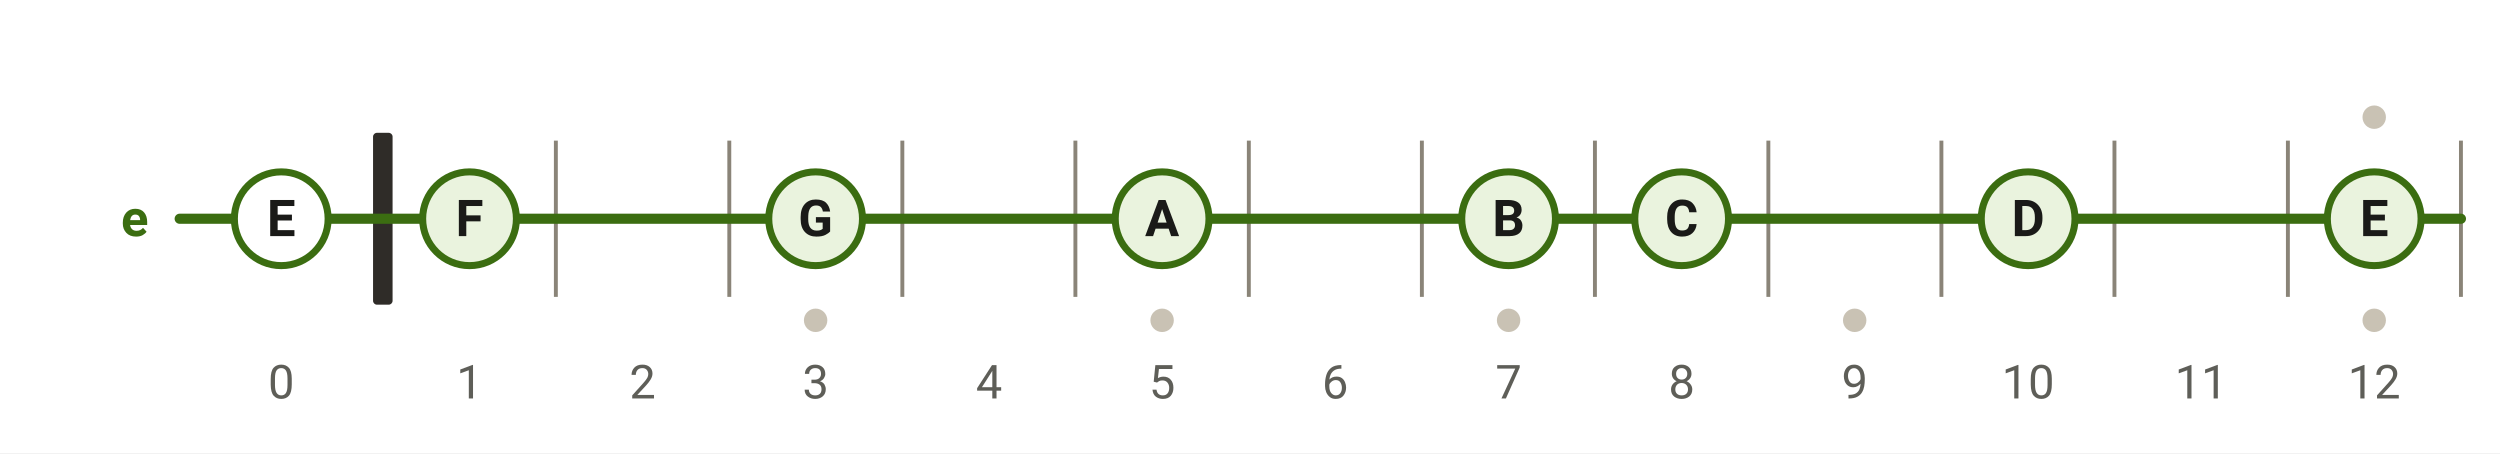
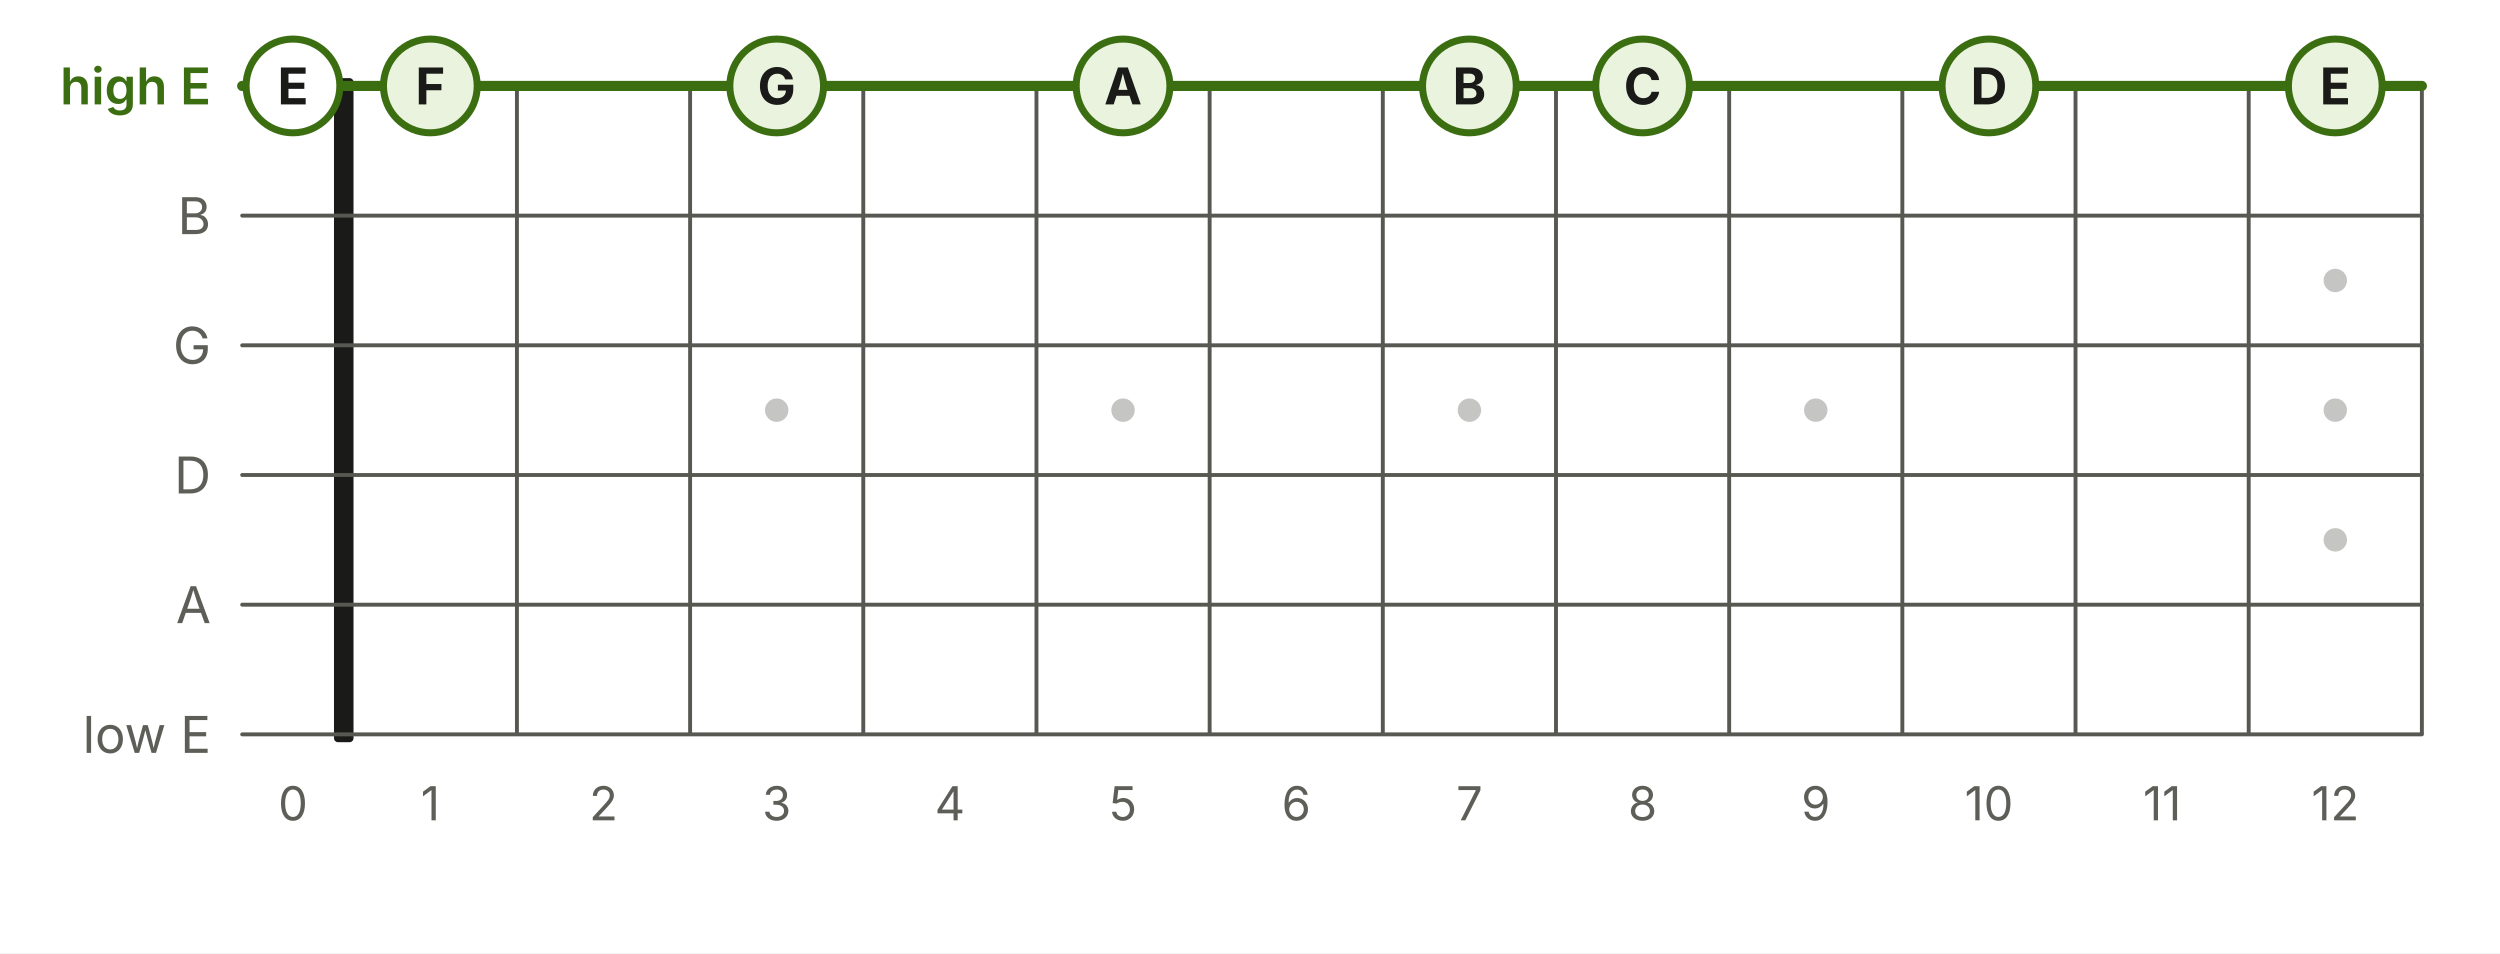
- <svg xmlns="http://www.w3.org/2000/svg" font-family="-apple-system,'Segoe UI',Roboto,Arial,sans-serif" viewBox="0 0 640 116" role="img" aria-label="The natural notes on the high e string, frets 0 to 12: E open, F at fret 1, G at fret 3, A at fret 5, B at fret 7, C at fret 8, D at fret 10, and E again at fret 12">
-   <rect width="100%" height="100%" fill="#ffffff" />
-   <g fill="#c9c2b4">
-     <circle cx="208.8" cy="82" r="3" />
-     <circle cx="297.5" cy="82" r="3" />
-     <circle cx="386.2" cy="82" r="3" />
-     <circle cx="474.8" cy="82" r="3" />
-     <circle cx="607.8" cy="82" r="3" />
-     <circle cx="607.8" cy="30" r="3" />
-   </g>
-   <g stroke="#8a8478" stroke-width="1">
-     <path d="M142.3 36 V 76" />
-     <path d="M186.7 36 V 76" />
-     <path d="M231 36 V 76" />
-     <path d="M275.3 36 V 76" />
-     <path d="M319.7 36 V 76" />
-     <path d="M364 36 V 76" />
-     <path d="M408.3 36 V 76" />
-     <path d="M452.7 36 V 76" />
-     <path d="M497 36 V 76" />
-     <path d="M541.3 36 V 76" />
-     <path d="M585.7 36 V 76" />
-     <path d="M630 36 V 76" />
-   </g>
-   <rect x="95.5" y="34" width="5" height="44" fill="#2f2c28" rx="1" />
-   <path d="M46 56 H 630" stroke="#3b6d11" stroke-width="2.6" stroke-linecap="round" />
-   <text x="38" y="56" text-anchor="end" dominant-baseline="central" font-size="13" font-weight="600" fill="#3b6d11">e</text>
-   <circle cx="72" cy="56" r="12" fill="#ffffff" stroke="#3b6d11" stroke-width="1.8" />
-   <g fill="#eaf3de" stroke="#3b6d11" stroke-width="1.8">
-     <circle cx="120.2" cy="56" r="12" />
-     <circle cx="208.8" cy="56" r="12" />
-     <circle cx="297.5" cy="56" r="12" />
-     <circle cx="386.2" cy="56" r="12" />
-     <circle cx="430.5" cy="56" r="12" />
-     <circle cx="519.2" cy="56" r="12" />
-     <circle cx="607.8" cy="56" r="12" />
-   </g>
+ <svg xmlns="http://www.w3.org/2000/svg" width="2560" height="976" viewBox="0 0 640 244" font-family="Calibri,-apple-system,BlinkMacSystemFont,'Segoe UI',sans-serif">
+   <rect width="640" height="244" fill="#ffffff" />
+   <circle cx="198.833" cy="105" r="3" fill="#585852" opacity="0.35" />
+   <circle cx="287.5" cy="105" r="3" fill="#585852" opacity="0.35" />
+   <circle cx="376.167" cy="105" r="3" fill="#585852" opacity="0.35" />
+   <circle cx="464.833" cy="105" r="3" fill="#585852" opacity="0.35" />
+   <circle cx="597.833" cy="105" r="3" fill="#585852" opacity="0.35" />
+   <circle cx="597.833" cy="71.8" r="3" fill="#585852" opacity="0.35" />
+   <circle cx="597.833" cy="138.2" r="3" fill="#585852" opacity="0.35" />
+   <line x1="132.333" y1="22" x2="132.333" y2="188" stroke="#585852" stroke-width="1" />
+   <line x1="176.667" y1="22" x2="176.667" y2="188" stroke="#585852" stroke-width="1" />
+   <line x1="221" y1="22" x2="221" y2="188" stroke="#585852" stroke-width="1" />
+   <line x1="265.333" y1="22" x2="265.333" y2="188" stroke="#585852" stroke-width="1" />
+   <line x1="309.667" y1="22" x2="309.667" y2="188" stroke="#585852" stroke-width="1" />
+   <line x1="354" y1="22" x2="354" y2="188" stroke="#585852" stroke-width="1" />
+   <line x1="398.333" y1="22" x2="398.333" y2="188" stroke="#585852" stroke-width="1" />
+   <line x1="442.667" y1="22" x2="442.667" y2="188" stroke="#585852" stroke-width="1" />
+   <line x1="487" y1="22" x2="487" y2="188" stroke="#585852" stroke-width="1" />
+   <line x1="531.333" y1="22" x2="531.333" y2="188" stroke="#585852" stroke-width="1" />
+   <line x1="575.667" y1="22" x2="575.667" y2="188" stroke="#585852" stroke-width="1" />
+   <line x1="620" y1="22" x2="620" y2="188" stroke="#585852" stroke-width="1" />
+   <rect x="85.5" y="20" width="5" height="170" fill="#1a1a18" rx="1" />
+   <line x1="62" y1="22" x2="620" y2="22" stroke="#3b6d11" stroke-width="2.6" stroke-linecap="round" />
+   <text x="54" y="22" text-anchor="end" dominant-baseline="central" font-size="13" font-weight="600" fill="#3b6d11">high E</text>
+   <line x1="62" y1="55.2" x2="620" y2="55.2" stroke="#585852" stroke-width="1" stroke-linecap="round" />
+   <text x="54" y="55.2" text-anchor="end" dominant-baseline="central" font-size="13" font-weight="400" fill="#5e5e58">B</text>
+   <line x1="62" y1="88.4" x2="620" y2="88.4" stroke="#585852" stroke-width="1" stroke-linecap="round" />
+   <text x="54" y="88.4" text-anchor="end" dominant-baseline="central" font-size="13" font-weight="400" fill="#5e5e58">G</text>
+   <line x1="62" y1="121.6" x2="620" y2="121.6" stroke="#585852" stroke-width="1" stroke-linecap="round" />
+   <text x="54" y="121.6" text-anchor="end" dominant-baseline="central" font-size="13" font-weight="400" fill="#5e5e58">D</text>
+   <line x1="62" y1="154.8" x2="620" y2="154.8" stroke="#585852" stroke-width="1" stroke-linecap="round" />
+   <text x="54" y="154.8" text-anchor="end" dominant-baseline="central" font-size="13" font-weight="400" fill="#5e5e58">A</text>
+   <line x1="62" y1="188" x2="620" y2="188" stroke="#585852" stroke-width="1" stroke-linecap="round" />
+   <text x="54" y="188" text-anchor="end" dominant-baseline="central" font-size="13" font-weight="400" fill="#5e5e58">low E</text>
+   <circle cx="75" cy="22" r="12" fill="#ffffff" stroke="#3b6d11" stroke-width="1.8" />
+   <circle cx="110.167" cy="22" r="12" fill="#eaf3de" stroke="#3b6d11" stroke-width="1.8" />
+   <circle cx="198.833" cy="22" r="12" fill="#eaf3de" stroke="#3b6d11" stroke-width="1.8" />
+   <circle cx="287.5" cy="22" r="12" fill="#eaf3de" stroke="#3b6d11" stroke-width="1.8" />
+   <circle cx="376.167" cy="22" r="12" fill="#eaf3de" stroke="#3b6d11" stroke-width="1.8" />
+   <circle cx="420.5" cy="22" r="12" fill="#eaf3de" stroke="#3b6d11" stroke-width="1.8" />
+   <circle cx="509.167" cy="22" r="12" fill="#eaf3de" stroke="#3b6d11" stroke-width="1.8" />
+   <circle cx="597.833" cy="22" r="12" fill="#eaf3de" stroke="#3b6d11" stroke-width="1.8" />
  <g font-size="13" font-weight="700" fill="#1a1a18" text-anchor="middle" dominant-baseline="central">
-     <text x="72" y="56">E</text>
-     <text x="120.2" y="56">F</text>
-     <text x="208.8" y="56">G</text>
-     <text x="297.5" y="56">A</text>
-     <text x="386.2" y="56">B</text>
-     <text x="430.5" y="56">C</text>
-     <text x="519.2" y="56">D</text>
-     <text x="607.8" y="56">E</text>
+     <text x="75" y="22">E</text>
+     <text x="110.167" y="22">F</text>
+     <text x="198.833" y="22">G</text>
+     <text x="287.5" y="22">A</text>
+     <text x="376.167" y="22">B</text>
+     <text x="420.5" y="22">C</text>
+     <text x="509.167" y="22">D</text>
+     <text x="597.833" y="22">E</text>
  </g>
  <g font-size="12" fill="#5e5e58" text-anchor="middle">
-     <text x="72" y="102">0</text>
-     <text x="120.2" y="102">1</text>
-     <text x="164.5" y="102">2</text>
-     <text x="208.8" y="102">3</text>
-     <text x="253.2" y="102">4</text>
-     <text x="297.5" y="102">5</text>
-     <text x="341.8" y="102">6</text>
-     <text x="386.2" y="102">7</text>
-     <text x="430.5" y="102">8</text>
-     <text x="474.8" y="102">9</text>
-     <text x="519.2" y="102">10</text>
-     <text x="563.5" y="102">11</text>
-     <text x="607.8" y="102">12</text>
+     <text x="75" y="210">0</text>
+     <text x="110.167" y="210">1</text>
+     <text x="154.5" y="210">2</text>
+     <text x="198.833" y="210">3</text>
+     <text x="243.167" y="210">4</text>
+     <text x="287.5" y="210">5</text>
+     <text x="331.833" y="210">6</text>
+     <text x="376.167" y="210">7</text>
+     <text x="420.5" y="210">8</text>
+     <text x="464.833" y="210">9</text>
+     <text x="509.167" y="210">10</text>
+     <text x="553.5" y="210">11</text>
+     <text x="597.833" y="210">12</text>
  </g>
</svg>
